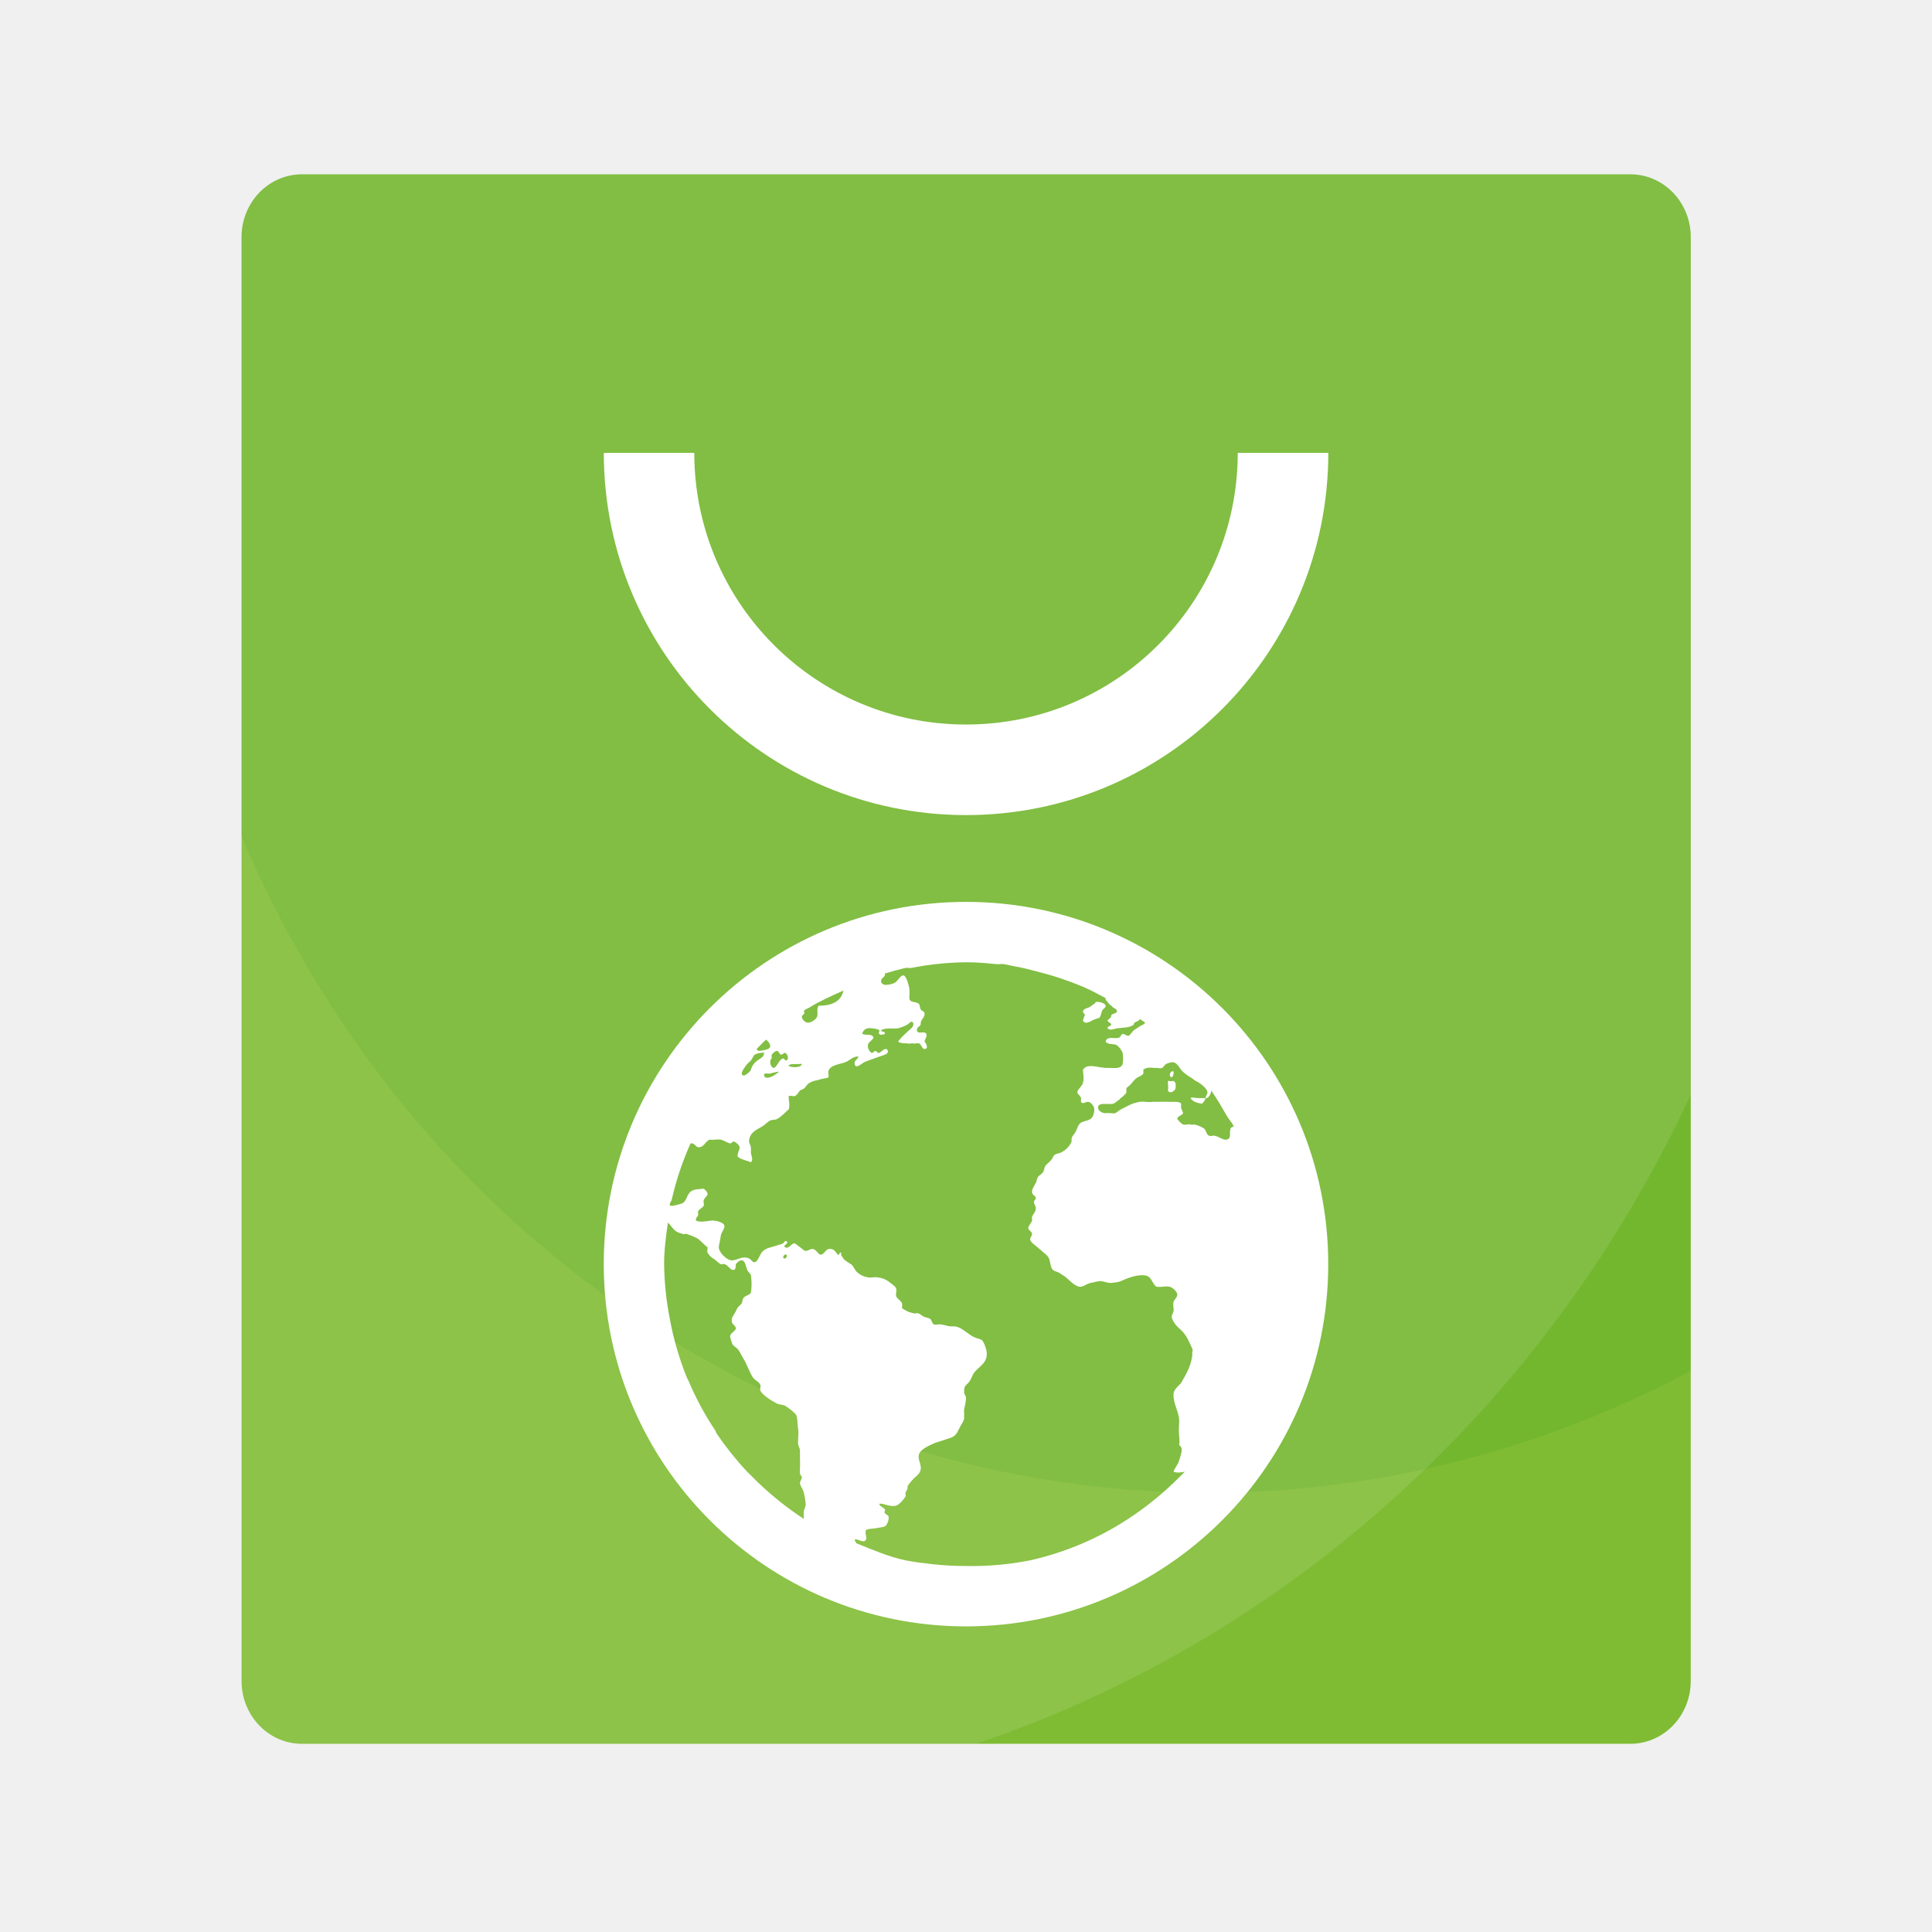
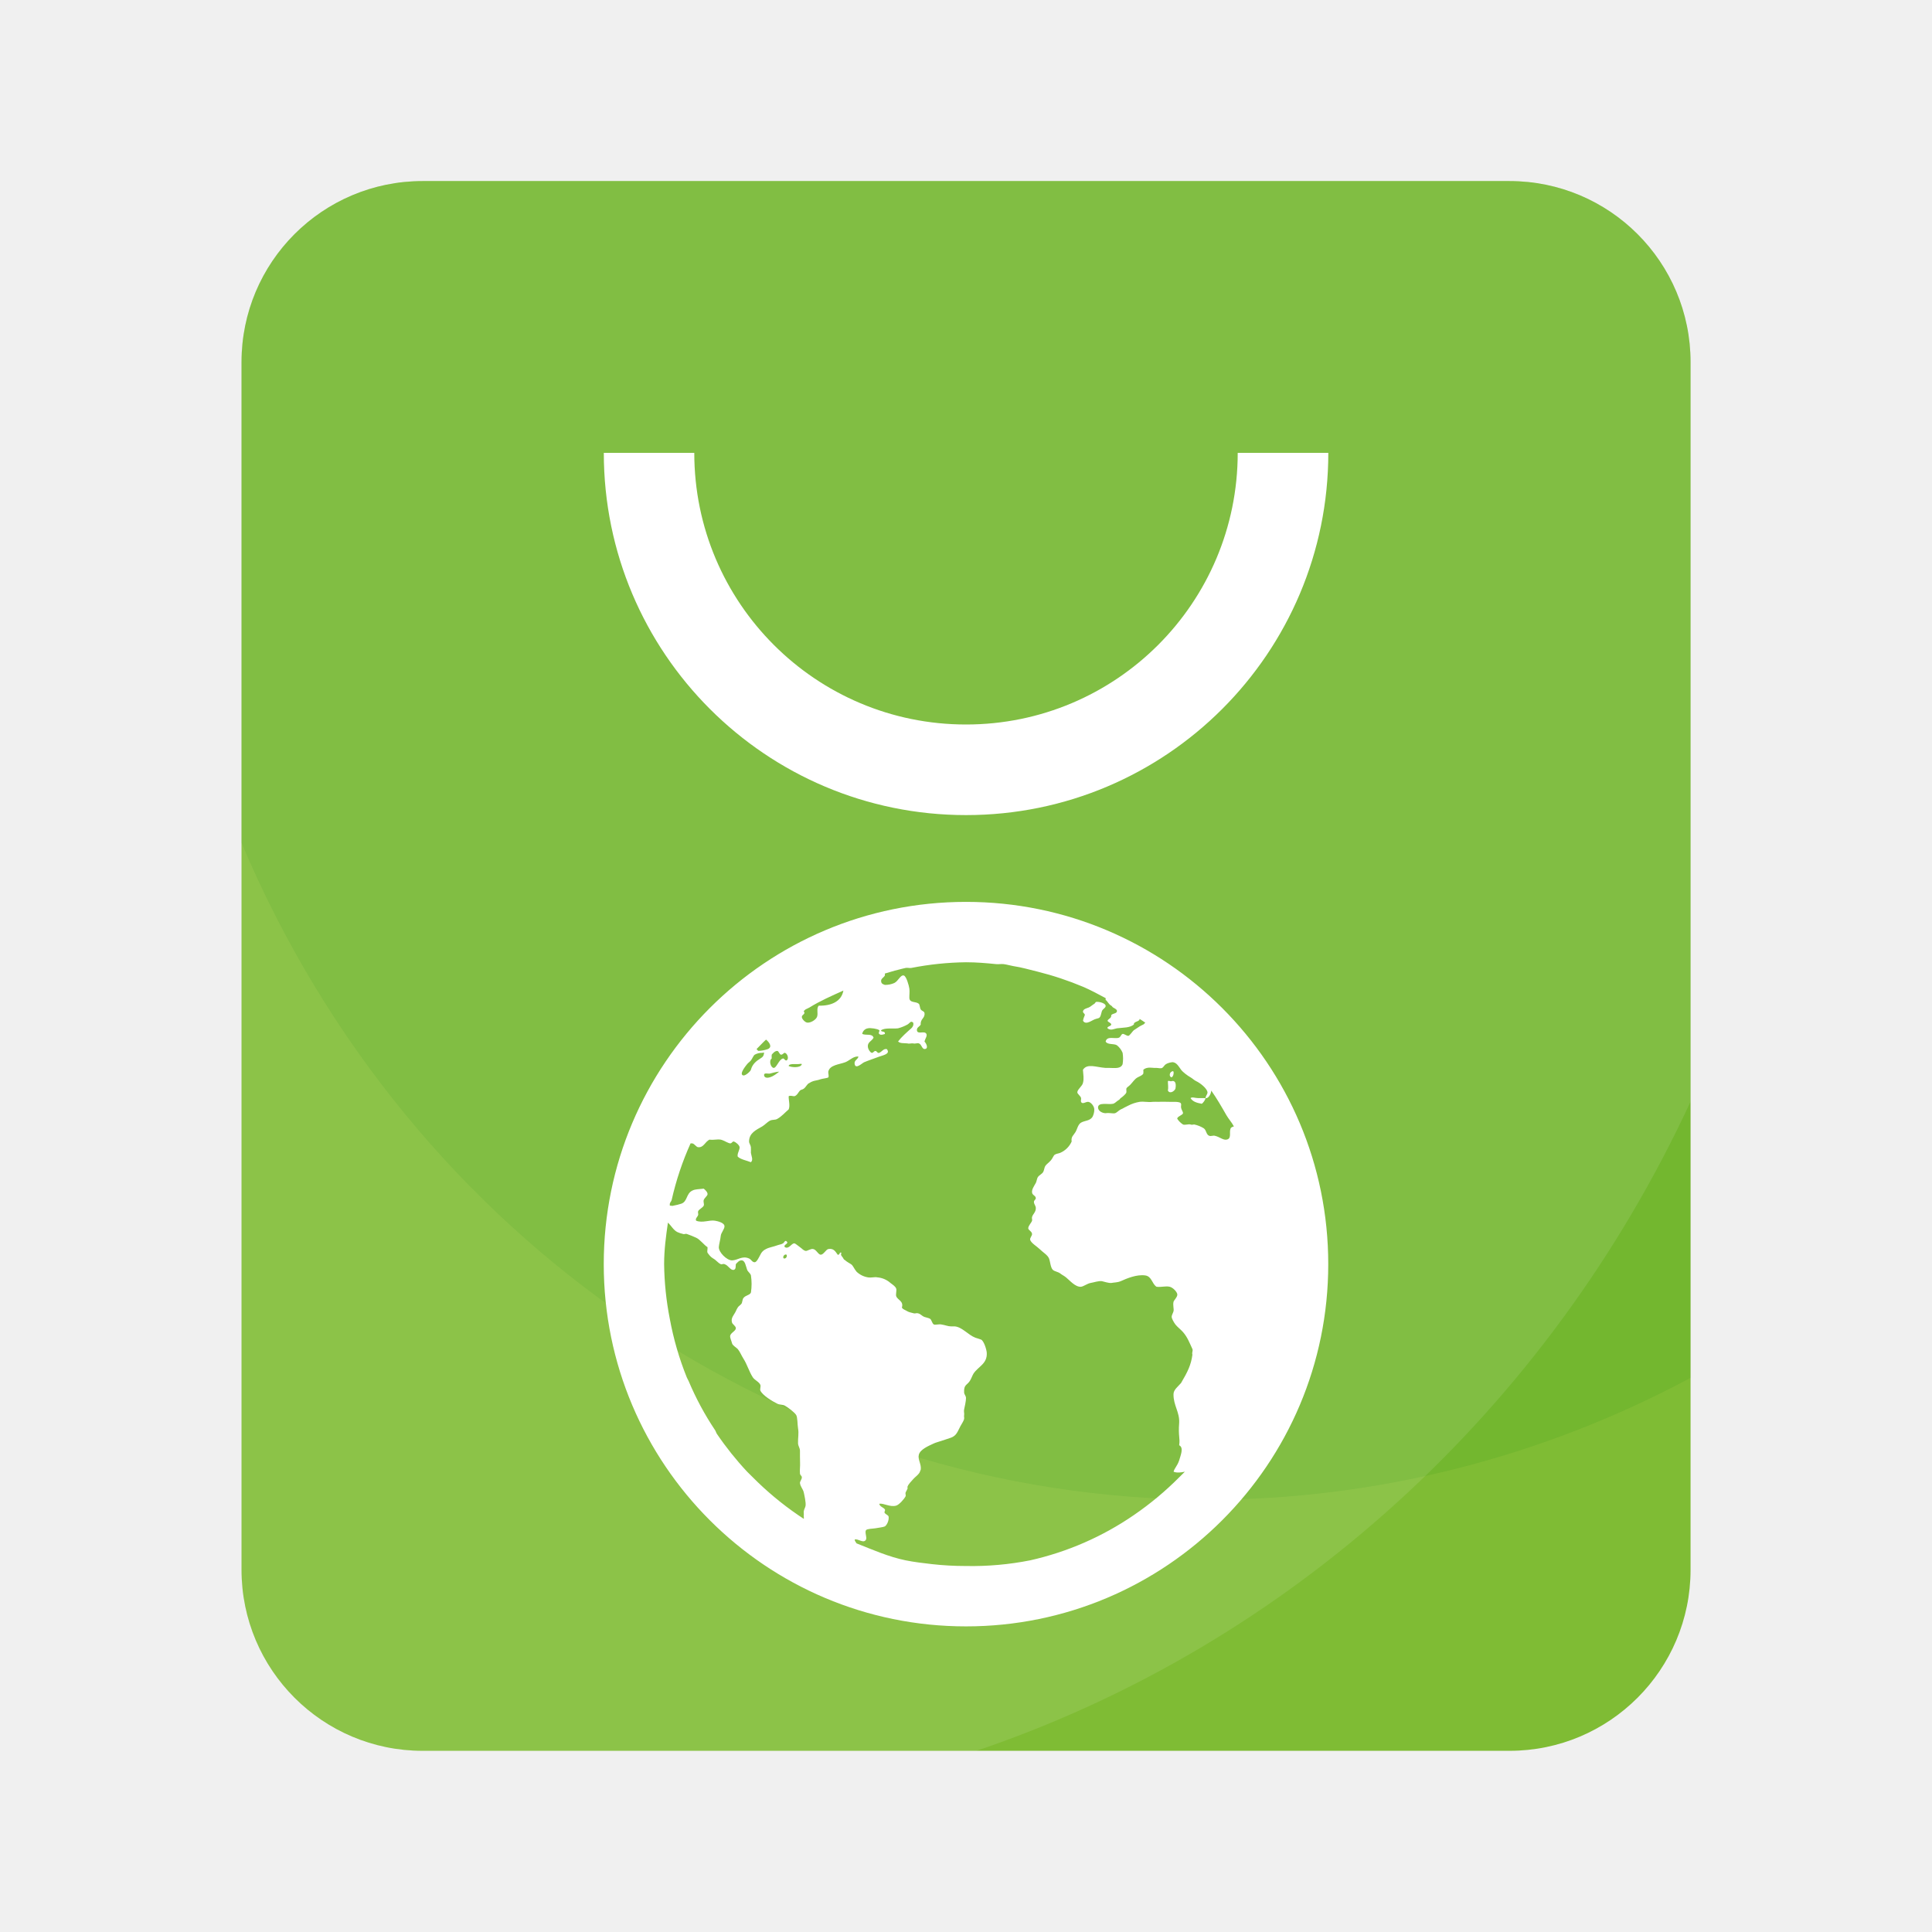
- <svg xmlns="http://www.w3.org/2000/svg" width="64" height="64">
-   <g style="paint-order:stroke markers fill">
-     <g transform="matrix(3.78 0 0 3.93 0 -1102.17)">
-       <rect width="12.7" height="13.229" x="2.117" y="281.92" fill="#7fbc34" ry=".529" />
-       <path fill="green" d="M2.646 281.92a.528.528 0 0 0-.53.529v5.045a9.26 9.26 0 0 0 8.467 5.538 9.26 9.26 0 0 0 4.234-1.027v-9.556a.528.528 0 0 0-.53-.53z" opacity=".1" />
-       <path fill="#fff" d="M2.646 281.92a.528.528 0 0 0-.53.529v12.17c0 .294.237.53.53.53h5.909a10.583 10.583 0 0 0 6.262-5.472v-7.228a.528.528 0 0 0-.53-.53z" opacity=".1" />
-     </g>
-     <path fill="#fff" d="M20.002 15.001a12 12 0 0 0 12 12 12 12 0 0 0 12-12h-3a9 9 0 0 1-9 9 9 9 0 0 1-9.003-9z" />
-   </g>
-   <path fill="#fff" d="M32 29.876a12 12 0 1 0 0 24 12 12 0 0 0 0-24zm0 2c.346 0 .664.028 1 .062.08.008.17-.01.25 0 .106.014.208.046.312.064.288.044.534.118.814.186.512.128 1.02.298 1.5.5.262.112.498.242.75.376v.062c.056.026.088.134.186.188.036.02.03.044.064.062.056.032.136.068.124.126-.016.08-.132.062-.188.124.008.116-.094.11-.124.188.018.05.116.064.124.124-.01.064-.148.06-.124.126.108.084.21.02.312 0 .224-.028.424-.012.562-.126-.018-.106.2-.09.188-.186.058.04.13.08.188.124-.022.02-.04.052-.064.062-.04.02-.086.04-.124.064l-.188.124c-.046.032-.14.188-.186.188-.06 0-.146-.076-.188-.064-.06.02-.058.102-.126.126-.132.048-.392-.072-.436.126.056.114.274.06.374.124a.62.62 0 0 1 .188.25 1.18 1.18 0 0 1 0 .376c-.062.16-.254.126-.438.124h-.126c-.308-.02-.61-.16-.75.062.01.17.04.29 0 .438-.026.108-.192.22-.186.312 0 .048.112.12.124.188.008.036-.016.09 0 .126.052.098.16-.02.25 0 .088.02.188.15.188.25a.52.52 0 0 1-.062.25c-.088.132-.25.114-.376.186-.104.06-.124.21-.186.314-.066.112-.152.152-.126.312a.73.73 0 0 1-.376.374c-.054.024-.136.028-.186.064-.04.028-.07.122-.126.186-.07.08-.148.128-.186.188-.03.046-.034.124-.064.188-.044.084-.132.102-.186.186-.026.04-.036.136-.064.188-.064.116-.136.212-.124.314.01.096.12.1.124.186.006.048-.064.072-.062.126.002.076.056.126.062.186.014.148-.096.212-.124.314-.014.048.012.084 0 .124-.024.074-.124.162-.126.25 0 .062.12.1.126.188.004.058-.074.132-.064.188.022.108.23.228.314.312.114.114.262.192.312.312.042.102.048.3.126.376.056.056.176.064.25.124.068.054.112.066.186.126.122.096.306.326.5.312.102-.02.2-.104.314-.126.118-.02.254-.072.374-.06.092.02.216.066.312.06.1-.02.2-.012.314-.06.198-.088.524-.23.812-.19.22.032.22.278.374.376.176.02.298-.034.438 0 .106.026.24.166.25.25.01.086-.114.196-.126.25-.026.116.02.24 0 .312-.016.06-.064.13-.06.188 0 .052.07.18.124.25.066.084.17.16.25.25.146.168.21.34.312.562.026.056-.024.116 0 .188-.044.336-.156.566-.376.938-.102.12-.252.224-.25.374-.006.36.204.59.188.938-.036.468.036.5 0 .75.16.08.046.334 0 .5-.068.198-.148.242-.186.376.106.046.256.026.374 0l-.188.186a10.406 10.406 0 0 1-1.5 1.25 9.88 9.88 0 0 1-3.436 1.5 9.97 9.97 0 0 1-2.126.188c-.38 0-.756-.02-1.126-.062-.292-.034-.588-.068-.874-.126-.566-.116-1.098-.354-1.626-.562-.018-.034-.066-.084-.06-.126.102-.044.298.148.374 0 .038-.07-.05-.24 0-.312.036-.048.238-.048.312-.062.106-.02.252-.034.312-.062.066-.042.138-.19.126-.314-.006-.058-.08-.072-.126-.124-.038-.044.026-.084 0-.126-.048-.07-.166-.084-.186-.186.144-.028.354.12.56.062.1-.028.268-.22.314-.312.014-.028-.016-.09 0-.126.018-.036.056-.104.062-.124.014-.054-.012-.028 0-.064.036-.1.128-.176.188-.25.046-.056.146-.128.188-.186.048-.062.03-.07.062-.126.03-.18-.106-.34-.062-.5.048-.18.326-.292.5-.374.06-.028.136-.046.186-.064.12-.04.264-.084.376-.124.188-.068.22-.204.312-.376.044-.08.118-.19.126-.25.008-.052-.01-.062 0-.124.01-.058-.016-.12 0-.188.02-.086.062-.28.062-.374 0-.08-.06-.116-.062-.188-.014-.26.092-.234.186-.376.048-.07.092-.2.126-.25.162-.24.458-.322.438-.686-.008-.12-.1-.4-.188-.438-.05-.022-.114-.036-.188-.062-.236-.088-.44-.356-.686-.376H31.5c-.096 0-.204-.048-.312-.062-.068-.02-.21.02-.25 0-.062-.03-.076-.154-.126-.188-.04-.028-.126-.04-.186-.062-.1-.036-.136-.118-.25-.126-.036 0-.086.02-.126 0-.062-.02-.13-.026-.188-.06-.072-.046-.156-.064-.186-.126.066-.216-.144-.25-.188-.376-.02-.058.02-.198 0-.25-.026-.074-.106-.124-.188-.186a.748.748 0 0 0-.438-.188c-.092-.02-.202.02-.312 0a.712.712 0 0 1-.376-.188c-.084-.098-.112-.204-.186-.25-.07-.044-.14-.08-.188-.126-.022-.02-.042-.016-.062-.06-.036-.076-.108-.1-.064-.19-.08-.04-.038.078-.124.064-.078-.11-.136-.22-.312-.188-.08.02-.156.186-.25.188-.08 0-.148-.172-.25-.188-.08-.02-.196.072-.25.062-.086-.02-.11-.072-.188-.124-.058-.04-.156-.128-.188-.126-.1 0-.174.2-.312.126-.068-.086.142-.108.062-.188-.06-.058-.076.034-.124.062-.056.036-.126.04-.188.064-.138.052-.268.066-.376.124a.37.37 0 0 0-.186.188c-.046.084-.118.246-.188.25-.084 0-.112-.092-.188-.126-.23-.1-.372.06-.562.064-.176 0-.446-.272-.438-.44.006-.1.052-.248.064-.374.01-.1.122-.22.124-.312.002-.124-.232-.174-.312-.188-.188-.034-.412.084-.626 0-.04-.068.04-.12.064-.186.014-.036-.014-.084 0-.126.022-.064.156-.12.186-.188.022-.052-.02-.12 0-.186.026-.072.12-.136.126-.188.008-.068-.072-.144-.126-.188-.166.02-.28.014-.374.062-.216.1-.158.37-.376.438a1.828 1.828 0 0 1-.25.062c-.036.02-.084-.004-.124 0 .004-.02-.004-.04 0-.062.008-.046.052-.08.062-.126a9.82 9.82 0 0 1 .626-1.874h.06c.078.02.124.12.19.126.182.02.222-.17.374-.25.156.02.234-.02.376 0 .096.02.236.116.312.124.064 0 .064-.07.124-.062.06.02.178.114.188.186.01.09-.088.214-.062.314.094.096.304.13.436.186.088-.074.014-.208 0-.312 0-.046.006-.144 0-.186-.008-.072-.06-.126-.06-.188 0-.286.244-.388.436-.5.082-.048.178-.152.25-.188.102-.05.166-.014.25-.062.152-.086.258-.216.376-.314.054-.13-.006-.308 0-.436.054-.034.128 0 .186 0 .092-.02.136-.136.188-.188.03-.03.088-.032.126-.062.09-.072.106-.156.186-.188a.52.52 0 0 1 .126-.062c.06-.02.154-.028.25-.064.06-.02.226-.036.25-.06.03-.032-.008-.144 0-.19.048-.224.36-.236.562-.312.14-.052.28-.214.438-.186-.03.108-.152.12-.126.25.034.18.25-.038.314-.064.12-.052.34-.126.5-.186.14-.05.38-.09.25-.25-.11-.02-.156.084-.25.124-.066.02-.07-.056-.126-.062-.054 0-.07.072-.126.062-.054-.02-.116-.12-.124-.188-.022-.168.12-.188.188-.312-.046-.152-.248-.066-.376-.126a.226.226 0 0 1 .188-.186c.086-.02.324.016.376.062.03.026-.046.084 0 .126.052.046.12.02.186 0 .024-.114-.144-.052-.124-.126.136-.088.396-.04.562-.062a1.36 1.36 0 0 0 .312-.126c.08-.046.104-.138.188-.062.024.082-.016.144-.062.188-.154.136-.318.28-.438.436.074.072.188.05.312.064.048.02.138-.01.188 0 .06.02.14-.02.188 0 .084.02.104.186.186.186.136 0 .08-.16 0-.25.024-.094.098-.182.064-.25-.062-.124-.3.038-.314-.124-.006-.1.09-.112.126-.188-.016-.192.144-.2.126-.374-.01-.072-.076-.058-.126-.126-.026-.036-.032-.16-.062-.186-.104-.088-.3-.02-.314-.188-.004-.1.014-.206 0-.314-.014-.1-.1-.416-.186-.436-.112-.024-.18.186-.314.25a.752.752 0 0 1-.312.062c-.048-.02-.12-.03-.124-.126-.008-.084.094-.12.124-.186.008-.016-.004-.04 0-.064.146-.04.29-.09.438-.124.084-.02.166-.046.25-.062.06-.012.128.01.188 0A10.02 10.02 0 0 1 32 31.876zm-4.062.938c-.064.364-.406.51-.814.5-.09.088-.012.252-.06.374-.044.102-.212.196-.314.188-.074 0-.188-.118-.188-.188 0-.086.138-.088.064-.186.002-.02.04-.044.06-.064.042-.024.086-.038.126-.062.362-.224.734-.386 1.126-.562zm8.374.374c-.036.02-.03.044-.062.064-.076.046-.13.102-.188.124-.08.03-.174.05-.186.126-.01.06.064.066.06.124-.028.074-.044.098-.06.188.1.166.31-.038.436-.064.056-.02.096-.014.126-.06.034-.056.036-.112.062-.19.028-.084.136-.112.126-.186-.008-.074-.19-.136-.314-.126zm-10.936 1.25c.094.076.228.24.06.314a1.032 1.032 0 0 1-.31.06c-.02 0-.046-.046-.064-.06.104-.1.206-.218.314-.314zm.374.376c.048 0 .068.12.126.124.054 0 .092-.07.124-.062.084.022.142.188.062.25-.066.02-.076-.07-.124-.062-.136.024-.212.32-.314.312-.096-.02-.16-.242-.06-.312 0-.06-.006-.064 0-.126.028-.036.106-.13.186-.124zm-.5.062c.028 0 .052-.02.062 0-.014.106-.042.138-.124.188-.142.086-.266.192-.314.374-.014.054-.18.2-.25.188-.158-.034.09-.33.126-.376.04-.05.08-.066.126-.124.044-.056.08-.156.124-.188a.492.492 0 0 1 .25-.062zm13.562.312c.16-.02.24.156.314.25.06.08.214.196.312.25.056.03.124.098.186.126.13.058.37.246.376.374.002.064-.072.128-.062.188.098.02.184-.152.186-.25.184.26.342.536.5.812.076.132.18.24.25.376-.088.026-.11.04-.124.124-.02.112.042.294-.126.314-.104.02-.228-.092-.374-.126-.06-.02-.14.02-.188 0-.11-.036-.092-.184-.186-.25a1.002 1.002 0 0 0-.314-.126c-.054 0-.068.02-.124 0-.068-.02-.194.028-.25 0a.642.642 0 0 1-.188-.186c-.022-.074.184-.126.188-.188.004-.048-.054-.114-.064-.188-.006-.044.01-.094 0-.124-.014-.052-.104-.06-.186-.064h-.188c-.088 0-.266-.008-.376 0-.066 0-.124-.006-.186 0-.174.02-.302-.02-.438 0a1.256 1.256 0 0 0-.376.126l-.124.062a.822.822 0 0 1-.126.064c-.054.026-.132.108-.186.124-.08.02-.172-.02-.314 0-.1 0-.246-.066-.25-.188 0-.186.326-.09.5-.124.066-.02.108-.078.188-.126.04-.02.028-.038.064-.062.06-.042.176-.14.186-.188.008-.044-.006-.09 0-.124.008-.042.072-.07.126-.126.084-.084.146-.196.25-.25.07-.036.154-.066.186-.124.008-.064 0-.066 0-.126a.26.26 0 0 1 .126-.062c.108-.024.186.006.312 0 .054 0 .13.026.188 0 .048-.032.076-.1.126-.126a.494.494 0 0 1 .186-.06zm1.126 1.188h-.25c-.088 0-.2-.046-.25 0 .074.12.208.158.374.188a.386.386 0 0 0 .126-.188zM26.25 35.25h.188c.05 0 .104-.02.124 0-.032.132-.334.112-.436.064.004-.05.06-.056.124-.064zm-.438.25c-.086.064-.174.146-.312.188-.076.024-.174.022-.188-.062-.016-.104.12-.052.188-.062.088-.02.21-.06.312-.064zm13 0c-.066.022-.098.168 0 .188.046-.028.076-.1.064-.186-.026-.028-.044-.02-.064 0zm-.124.314c0 .112.02.214 0 .312.064.124.218.02.25-.062.038-.208-.03-.276-.126-.25-.032.02-.09-.026-.124 0zM22.124 40.5c.114.102.18.246.314.314a.938.938 0 0 0 .186.062c.054.02.076-.016.126 0 .106.036.228.086.312.126.128.056.266.248.376.312.006.064-.02.14 0 .186.052.07.102.14.186.188.102.056.156.144.25.188.034.02.074-.02.126 0 .132.04.2.22.312.188.074-.022.052-.116.064-.188.05-.054.108-.126.186-.126.124 0 .142.192.188.314.026.068.108.114.126.186a1.886 1.886 0 0 1 0 .564c-.032.092-.174.086-.25.186-.036.048-.036.154-.064.188-.048.06-.088.07-.124.126a.898.898 0 0 0-.064.124c-.06.128-.174.22-.124.376.02.06.126.112.126.186 0 .088-.174.154-.188.25-.01.07.04.158.062.25.016.07.146.142.188.188.07.08.122.214.186.314.126.194.19.434.314.624.066.098.206.146.25.25.02.052-.02.14 0 .188.072.16.4.358.562.436.076.04.18.024.25.064.106.06.32.22.376.312.046.084.038.304.06.438.032.176-.006.31 0 .5.008.104.064.146.064.25v.186c-.002.124.01.25 0 .376a1.196 1.196 0 0 0 0 .188c.006.06.06.068.062.124.004.06-.068.142-.062.188.014.126.1.196.126.312.02.092.074.328.06.438-.006.058-.052.12-.06.188-.006.052.006.076 0 .124-.006.046.01.088 0 .126-.064-.04-.126-.084-.188-.126a10.406 10.406 0 0 1-1.5-1.25l-.188-.186a10.4 10.4 0 0 1-1-1.25c-.028-.04-.036-.086-.062-.126a9.648 9.648 0 0 1-.876-1.626c-.018-.04-.044-.08-.062-.124a10.038 10.038 0 0 1-.562-1.938A10.02 10.02 0 0 1 22 41.876c0-.476.06-.918.126-1.376zM26 41.564c.096-.044.078.11 0 .124-.074.02-.072-.088 0-.124z" />
+ <svg xmlns="http://www.w3.org/2000/svg" width="64" height="64" version="1.1">
+   <rect x="8.001" y="5.998" width="48.001" height="52" rx="5.998" ry="5.998" fill="#7fbc34" stroke-width="3.78" />
+   <path d="m32 6-18.064 2e-3a5.985 5.985 0 0 0-5.936 5.998v15.916a34.999 36.399 0 0 0 32 21.764 34.999 36.399 0 0 0 16-4.037v-33.643c0-3.324-2.675-6-6-6z" fill="#008000" opacity=".1" style="paint-order:stroke markers fill" />
+   <path d="m32 6-18.064 2e-3a5.985 5.985 0 0 0-5.936 5.998v40c0 3.324 2.676 6 6 6h18.34a40 41.6 0 0 0 23.66-21.504v-24.496c0-3.324-2.675-6-6-6z" fill="#ffffff" opacity=".1" style="paint-order:stroke markers fill" />
+   <path d="m20.002 15.001a12 12 0 0 0 12 12 12 12 0 0 0 12-12h-3.001a8.999 8.999 0 0 1-8.999 8.999 8.999 8.999 0 0 1-9.003-8.999z" fill="#ffffff" stroke-width="3.78" style="paint-order:stroke markers fill" />
+   <path d="M32 29.876a12 12 0 1 0 0 24 12 12 0 0 0 0-24zm0 2c.346 0 .664.028 1 .062.08.008.17-.01.25 0 .106.014.208.046.312.064.288.044.534.118.814.186.512.128 1.02.298 1.5.5.262.112.498.242.75.376v.062c.056.026.088.134.186.188.036.02.03.044.064.062.056.032.136.068.124.126-.016.08-.132.062-.188.124.008.116-.094.11-.124.188.018.05.116.064.124.124-.01.064-.148.06-.124.126.108.084.21.02.312 0 .224-.028.424-.012.562-.126-.018-.106.2-.09.188-.186.058.04.13.08.188.124-.022.02-.04.052-.064.062-.04.02-.086.04-.124.064l-.188.124c-.046.032-.14.188-.186.188-.06 0-.146-.076-.188-.064-.06.02-.058.102-.126.126-.132.048-.392-.072-.436.126.056.114.274.06.374.124a.62.62 0 0 1 .188.25 1.18 1.18 0 0 1 0 .376c-.062.16-.254.126-.438.124h-.126c-.308-.02-.61-.16-.75.062.01.17.04.29 0 .438-.026.108-.192.22-.186.312 0 .048.112.12.124.188.008.036-.016.09 0 .126.052.098.16-.02.25 0 .088.02.188.15.188.25a.52.52 0 0 1-.062.25c-.088.132-.25.114-.376.186-.104.06-.124.21-.186.314-.066.112-.152.152-.126.312a.73.73 0 0 1-.376.374c-.054.024-.136.028-.186.064-.04.028-.07.122-.126.186-.07.08-.148.128-.186.188-.03.046-.034.124-.064.188-.044.084-.132.102-.186.186-.026.04-.036.136-.064.188-.064.116-.136.212-.124.314.01.096.12.1.124.186.006.048-.064.072-.062.126.002.076.056.126.062.186.014.148-.096.212-.124.314-.014.048.012.084 0 .124-.024.074-.124.162-.126.25 0 .062.12.1.126.188.004.058-.074.132-.064.188.022.108.23.228.314.312.114.114.262.192.312.312.042.102.048.3.126.376.056.056.176.064.25.124.068.054.112.066.186.126.122.096.306.326.5.312.102-.02.2-.104.314-.126.118-.02.254-.072.374-.06.092.02.216.066.312.06.1-.02.2-.012.314-.06.198-.088.524-.23.812-.19.22.032.22.278.374.376.176.02.298-.034.438 0 .106.026.24.166.25.25.01.086-.114.196-.126.25-.026.116.02.24 0 .312-.016.06-.064.13-.06.188 0 .052.07.18.124.25.066.084.17.16.25.25.146.168.21.34.312.562.026.056-.024.116 0 .188-.044.336-.156.566-.376.938-.102.12-.252.224-.25.374-.006.36.204.59.188.938-.036.468.036.5 0 .75.16.08.046.334 0 .5-.068.198-.148.242-.186.376.106.046.256.026.374 0l-.188.186a10.406 10.406 0 0 1-1.5 1.25 9.88 9.88 0 0 1-3.436 1.5 9.97 9.97 0 0 1-2.126.188c-.38 0-.756-.02-1.126-.062-.292-.034-.588-.068-.874-.126-.566-.116-1.098-.354-1.626-.562-.018-.034-.066-.084-.06-.126.102-.044.298.148.374 0 .038-.07-.05-.24 0-.312.036-.048.238-.048.312-.062.106-.02.252-.034.312-.062.066-.042.138-.19.126-.314-.006-.058-.08-.072-.126-.124-.038-.044.026-.084 0-.126-.048-.07-.166-.084-.186-.186.144-.028.354.12.56.062.1-.028.268-.22.314-.312.014-.028-.016-.09 0-.126.018-.036.056-.104.062-.124.014-.054-.012-.028 0-.064.036-.1.128-.176.188-.25.046-.056.146-.128.188-.186.048-.062.03-.07.062-.126.03-.18-.106-.34-.062-.5.048-.18.326-.292.5-.374.06-.028.136-.046.186-.064.12-.04.264-.084.376-.124.188-.068.22-.204.312-.376.044-.08.118-.19.126-.25.008-.052-.01-.062 0-.124.01-.058-.016-.12 0-.188.02-.086.062-.28.062-.374 0-.08-.06-.116-.062-.188-.014-.26.092-.234.186-.376.048-.07.092-.2.126-.25.162-.24.458-.322.438-.686-.008-.12-.1-.4-.188-.438-.05-.022-.114-.036-.188-.062-.236-.088-.44-.356-.686-.376H31.5c-.096 0-.204-.048-.312-.062-.068-.02-.21.02-.25 0-.062-.03-.076-.154-.126-.188-.04-.028-.126-.04-.186-.062-.1-.036-.136-.118-.25-.126-.036 0-.086.02-.126 0-.062-.02-.13-.026-.188-.06-.072-.046-.156-.064-.186-.126.066-.216-.144-.25-.188-.376-.02-.058.02-.198 0-.25-.026-.074-.106-.124-.188-.186a.748.748 0 0 0-.438-.188c-.092-.02-.202.02-.312 0a.712.712 0 0 1-.376-.188c-.084-.098-.112-.204-.186-.25-.07-.044-.14-.08-.188-.126-.022-.02-.042-.016-.062-.06-.036-.076-.108-.1-.064-.19-.08-.04-.038.078-.124.064-.078-.11-.136-.22-.312-.188-.08.02-.156.186-.25.188-.08 0-.148-.172-.25-.188-.08-.02-.196.072-.25.062-.086-.02-.11-.072-.188-.124-.058-.04-.156-.128-.188-.126-.1 0-.174.2-.312.126-.068-.086.142-.108.062-.188-.06-.058-.076.034-.124.062-.056.036-.126.04-.188.064-.138.052-.268.066-.376.124a.37.37 0 0 0-.186.188c-.046.084-.118.246-.188.25-.084 0-.112-.092-.188-.126-.23-.1-.372.06-.562.064-.176 0-.446-.272-.438-.44.006-.1.052-.248.064-.374.01-.1.122-.22.124-.312.002-.124-.232-.174-.312-.188-.188-.034-.412.084-.626 0-.04-.068.04-.12.064-.186.014-.036-.014-.084 0-.126.022-.064.156-.12.186-.188.022-.052-.02-.12 0-.186.026-.072.12-.136.126-.188.008-.068-.072-.144-.126-.188-.166.02-.28.014-.374.062-.216.1-.158.37-.376.438a1.828 1.828 0 0 1-.25.062c-.036.02-.084-.004-.124 0 .004-.02-.004-.04 0-.062.008-.046.052-.08.062-.126a9.82 9.82 0 0 1 .626-1.874h.06c.078.02.124.12.19.126.182.02.222-.17.374-.25.156.02.234-.02.376 0 .096.02.236.116.312.124.064 0 .064-.07.124-.062.06.02.178.114.188.186.01.09-.088.214-.062.314.094.096.304.13.436.186.088-.074.014-.208 0-.312 0-.046.006-.144 0-.186-.008-.072-.06-.126-.06-.188 0-.286.244-.388.436-.5.082-.048.178-.152.25-.188.102-.05.166-.014.25-.062.152-.086.258-.216.376-.314.054-.13-.006-.308 0-.436.054-.034.128 0 .186 0 .092-.02.136-.136.188-.188.03-.03.088-.032.126-.062.09-.072.106-.156.186-.188a.52.52 0 0 1 .126-.062c.06-.02.154-.028.25-.064.06-.02.226-.036.25-.06.03-.032-.008-.144 0-.19.048-.224.36-.236.562-.312.14-.052.28-.214.438-.186-.03.108-.152.12-.126.25.034.18.25-.038.314-.064.12-.052.34-.126.5-.186.14-.05.38-.09.25-.25-.11-.02-.156.084-.25.124-.066.02-.07-.056-.126-.062-.054 0-.07.072-.126.062-.054-.02-.116-.12-.124-.188-.022-.168.12-.188.188-.312-.046-.152-.248-.066-.376-.126a.226.226 0 0 1 .188-.186c.086-.02.324.016.376.062.03.026-.046.084 0 .126.052.046.12.02.186 0 .024-.114-.144-.052-.124-.126.136-.088.396-.04.562-.062a1.36 1.36 0 0 0 .312-.126c.08-.046.104-.138.188-.062.024.082-.016.144-.062.188-.154.136-.318.28-.438.436.074.072.188.05.312.064.048.02.138-.01.188 0 .06.02.14-.02.188 0 .084.02.104.186.186.186.136 0 .08-.16 0-.25.024-.094.098-.182.064-.25-.062-.124-.3.038-.314-.124-.006-.1.09-.112.126-.188-.016-.192.144-.2.126-.374-.01-.072-.076-.058-.126-.126-.026-.036-.032-.16-.062-.186-.104-.088-.3-.02-.314-.188-.004-.1.014-.206 0-.314-.014-.1-.1-.416-.186-.436-.112-.024-.18.186-.314.25a.752.752 0 0 1-.312.062c-.048-.02-.12-.03-.124-.126-.008-.084.094-.12.124-.186.008-.016-.004-.04 0-.064.146-.04.29-.09.438-.124.084-.02.166-.046.25-.062.06-.012.128.01.188 0A10.02 10.02 0 0 1 32 31.876zm-4.062.938c-.064.364-.406.51-.814.5-.09.088-.012.252-.06.374-.044.102-.212.196-.314.188-.074 0-.188-.118-.188-.188 0-.086.138-.088.064-.186.002-.02.04-.044.06-.064.042-.024.086-.038.126-.062.362-.224.734-.386 1.126-.562zm8.374.374c-.036.02-.03.044-.062.064-.076.046-.13.102-.188.124-.08.03-.174.05-.186.126-.01.06.064.066.06.124-.028.074-.044.098-.06.188.1.166.31-.038.436-.064.056-.02.096-.014.126-.06.034-.056.036-.112.062-.19.028-.084.136-.112.126-.186-.008-.074-.19-.136-.314-.126zm-10.936 1.25c.094.076.228.24.06.314a1.032 1.032 0 0 1-.31.06c-.02 0-.046-.046-.064-.06.104-.1.206-.218.314-.314zm.374.376c.048 0 .068.12.126.124.054 0 .092-.07.124-.062.084.022.142.188.062.25-.066.02-.076-.07-.124-.062-.136.024-.212.32-.314.312-.096-.02-.16-.242-.06-.312 0-.06-.006-.064 0-.126.028-.036.106-.13.186-.124zm-.5.062c.028 0 .052-.02.062 0-.014.106-.042.138-.124.188-.142.086-.266.192-.314.374-.014.054-.18.2-.25.188-.158-.034.09-.33.126-.376.04-.05.08-.066.126-.124.044-.056.08-.156.124-.188a.492.492 0 0 1 .25-.062zm13.562.312c.16-.02.24.156.314.25.06.08.214.196.312.25.056.03.124.098.186.126.13.058.37.246.376.374.002.064-.072.128-.062.188.098.02.184-.152.186-.25.184.26.342.536.5.812.076.132.18.24.25.376-.088.026-.11.04-.124.124-.02.112.042.294-.126.314-.104.02-.228-.092-.374-.126-.06-.02-.14.02-.188 0-.11-.036-.092-.184-.186-.25a1.002 1.002 0 0 0-.314-.126c-.054 0-.068.02-.124 0-.068-.02-.194.028-.25 0a.642.642 0 0 1-.188-.186c-.022-.074.184-.126.188-.188.004-.048-.054-.114-.064-.188-.006-.044.01-.094 0-.124-.014-.052-.104-.06-.186-.064h-.188c-.088 0-.266-.008-.376 0-.066 0-.124-.006-.186 0-.174.02-.302-.02-.438 0a1.256 1.256 0 0 0-.376.126l-.124.062a.822.822 0 0 1-.126.064c-.054.026-.132.108-.186.124-.08.02-.172-.02-.314 0-.1 0-.246-.066-.25-.188 0-.186.326-.09.5-.124.066-.02.108-.078.188-.126.04-.02.028-.038.064-.062.06-.042.176-.14.186-.188.008-.044-.006-.09 0-.124.008-.042.072-.07.126-.126.084-.084.146-.196.25-.25.07-.036.154-.066.186-.124.008-.064 0-.066 0-.126a.26.26 0 0 1 .126-.062c.108-.024.186.006.312 0 .054 0 .13.026.188 0 .048-.032.076-.1.126-.126a.494.494 0 0 1 .186-.06zm1.126 1.188h-.25c-.088 0-.2-.046-.25 0 .074.12.208.158.374.188a.386.386 0 0 0 .126-.188zM26.25 35.25h.188c.05 0 .104-.02.124 0-.032.132-.334.112-.436.064.004-.05.06-.056.124-.064zm-.438.25c-.086.064-.174.146-.312.188-.076.024-.174.022-.188-.062-.016-.104.12-.052.188-.062.088-.02.21-.06.312-.064zm13 0c-.066.022-.098.168 0 .188.046-.028.076-.1.064-.186-.026-.028-.044-.02-.064 0zm-.124.314c0 .112.02.214 0 .312.064.124.218.02.25-.062.038-.208-.03-.276-.126-.25-.032.02-.09-.026-.124 0zM22.124 40.5c.114.102.18.246.314.314a.938.938 0 0 0 .186.062c.054.02.076-.016.126 0 .106.036.228.086.312.126.128.056.266.248.376.312.006.064-.02.14 0 .186.052.07.102.14.186.188.102.056.156.144.25.188.034.02.074-.02.126 0 .132.04.2.22.312.188.074-.022.052-.116.064-.188.05-.054.108-.126.186-.126.124 0 .142.192.188.314.026.068.108.114.126.186a1.886 1.886 0 0 1 0 .564c-.032.092-.174.086-.25.186-.036.048-.036.154-.064.188-.048.06-.088.07-.124.126a.898.898 0 0 0-.064.124c-.06.128-.174.22-.124.376.02.06.126.112.126.186 0 .088-.174.154-.188.25-.01.07.04.158.062.25.016.07.146.142.188.188.07.08.122.214.186.314.126.194.19.434.314.624.066.098.206.146.25.25.02.052-.02.14 0 .188.072.16.4.358.562.436.076.04.18.024.25.064.106.06.32.22.376.312.046.084.038.304.06.438.032.176-.006.31 0 .5.008.104.064.146.064.25v.186c-.002.124.01.25 0 .376a1.196 1.196 0 0 0 0 .188c.006.06.06.068.062.124.004.06-.068.142-.062.188.014.126.1.196.126.312.02.092.074.328.06.438-.006.058-.052.12-.06.188-.006.052.006.076 0 .124-.006.046.01.088 0 .126-.064-.04-.126-.084-.188-.126a10.406 10.406 0 0 1-1.5-1.25l-.188-.186a10.4 10.4 0 0 1-1-1.25c-.028-.04-.036-.086-.062-.126a9.648 9.648 0 0 1-.876-1.626c-.018-.04-.044-.08-.062-.124a10.038 10.038 0 0 1-.562-1.938A10.02 10.02 0 0 1 22 41.876c0-.476.06-.918.126-1.376zM26 41.564c.096-.044.078.11 0 .124-.074.02-.072-.088 0-.124z" fill="#fff" />
</svg>
